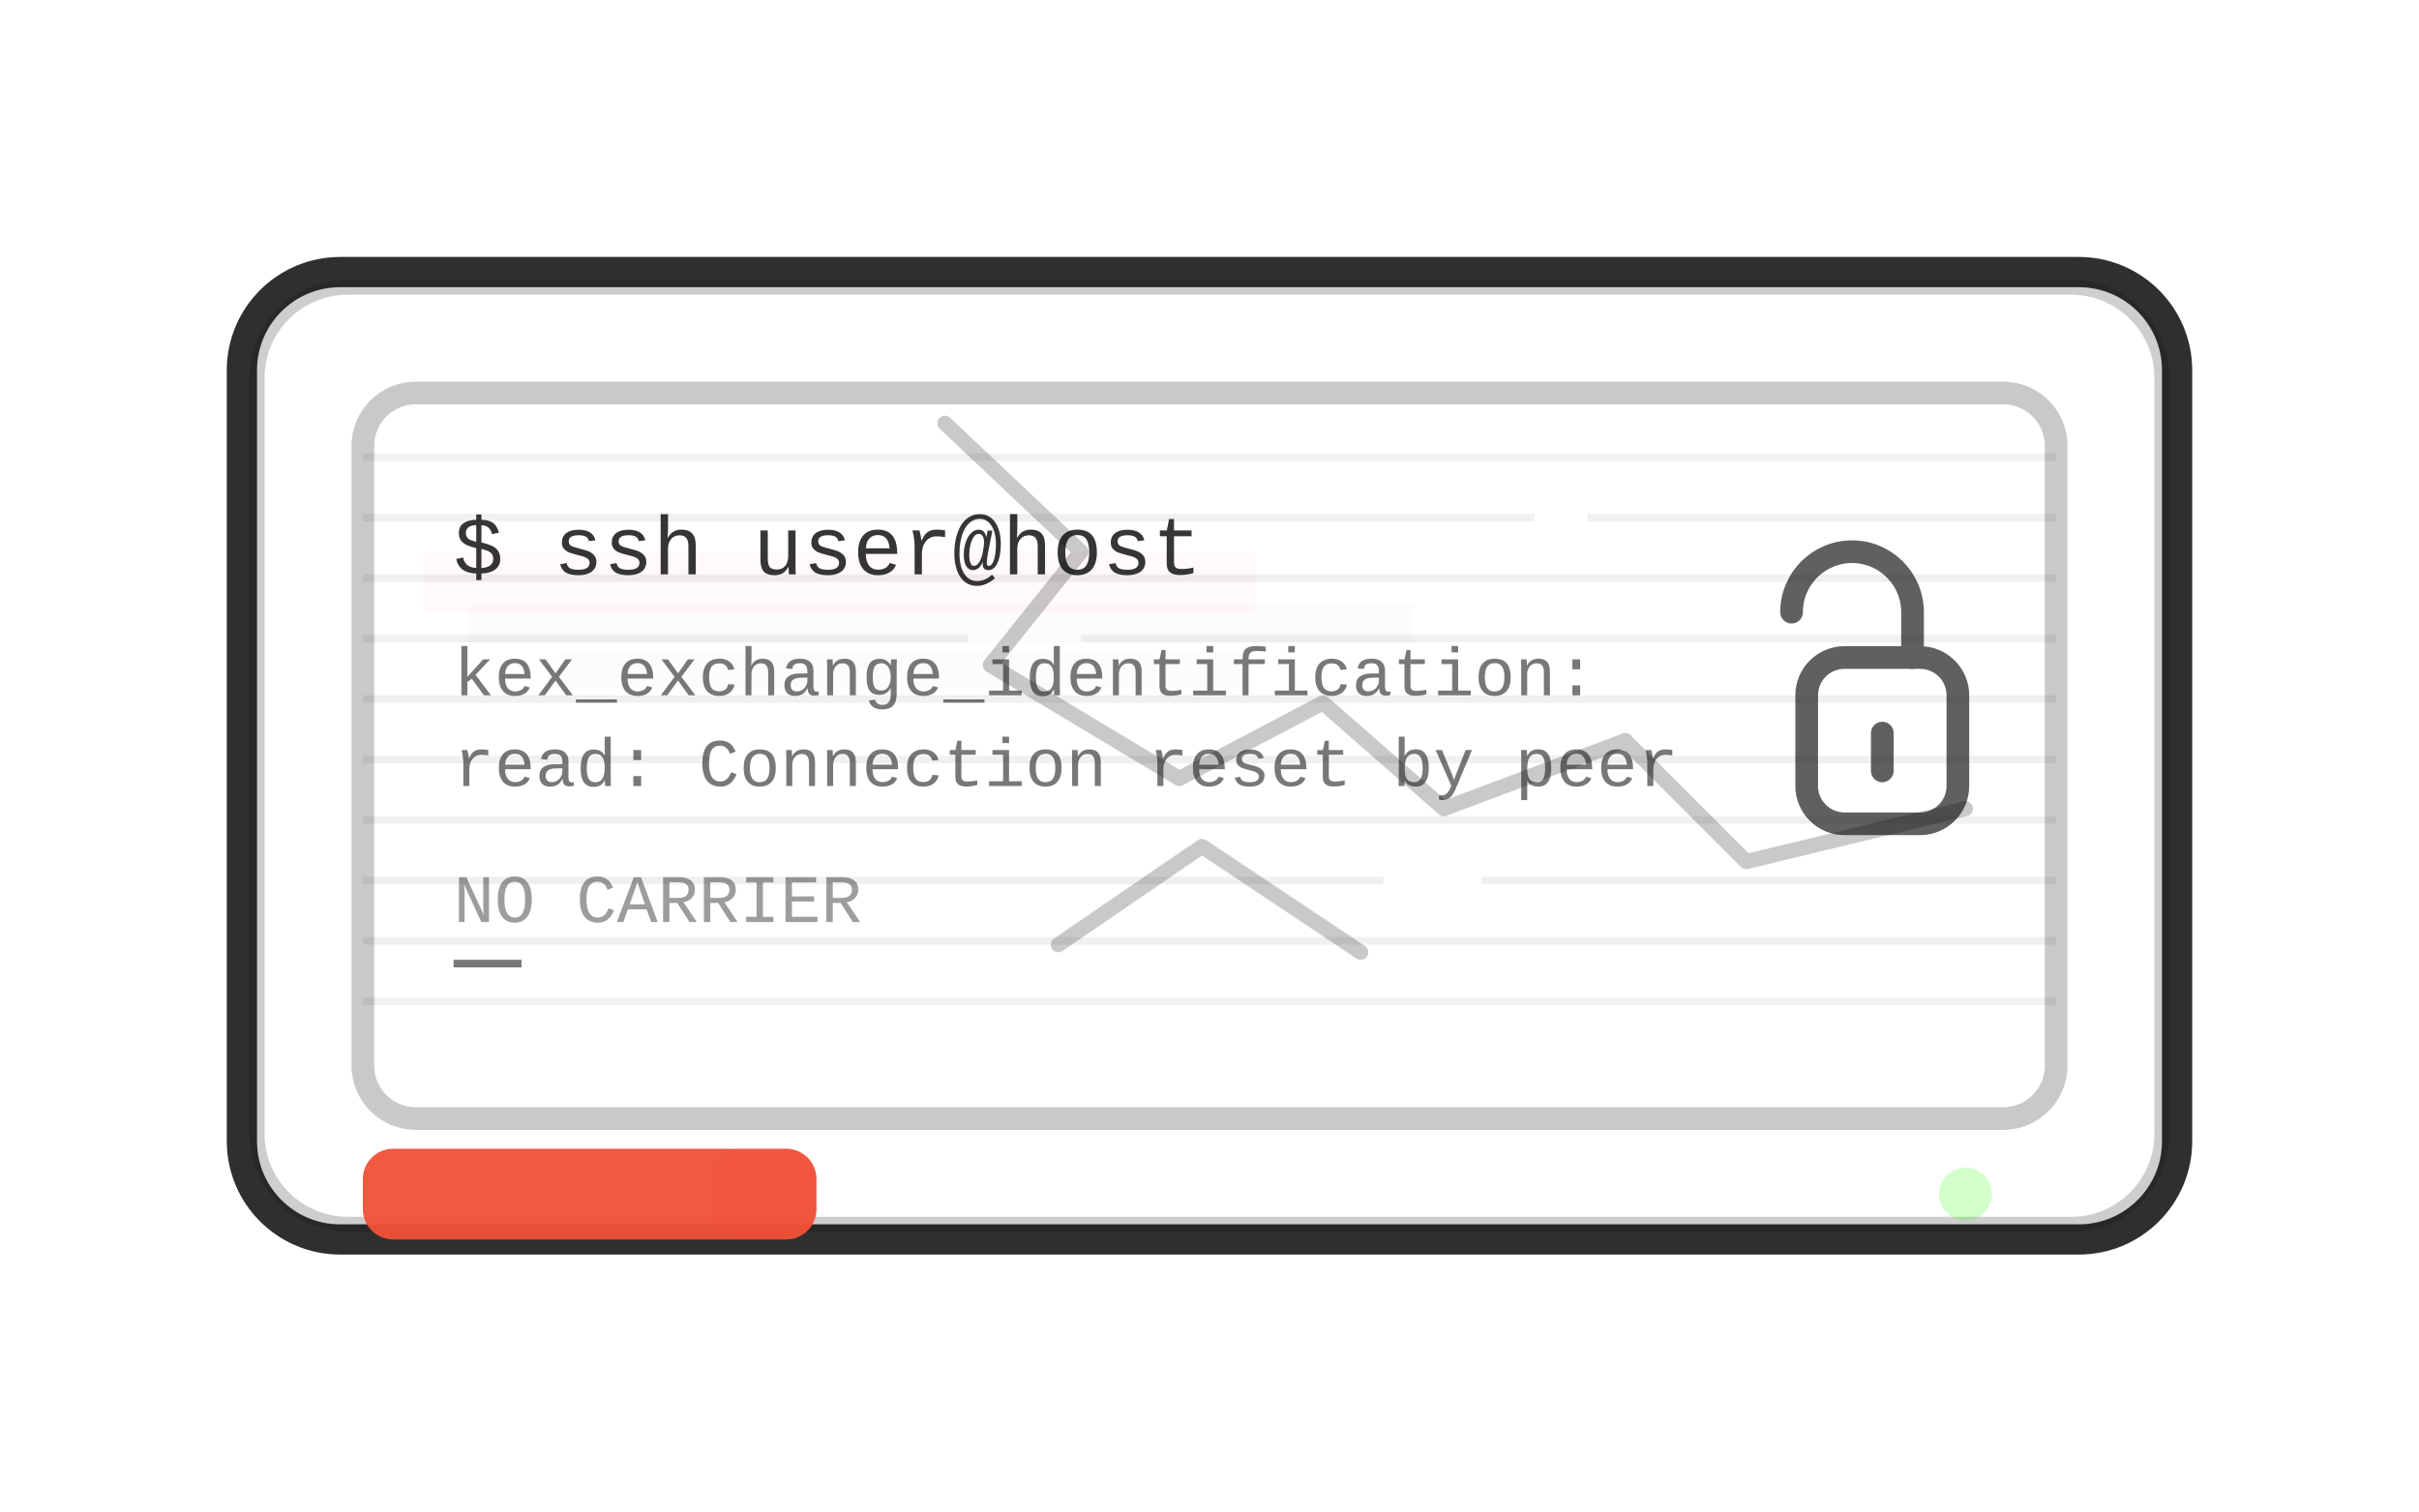
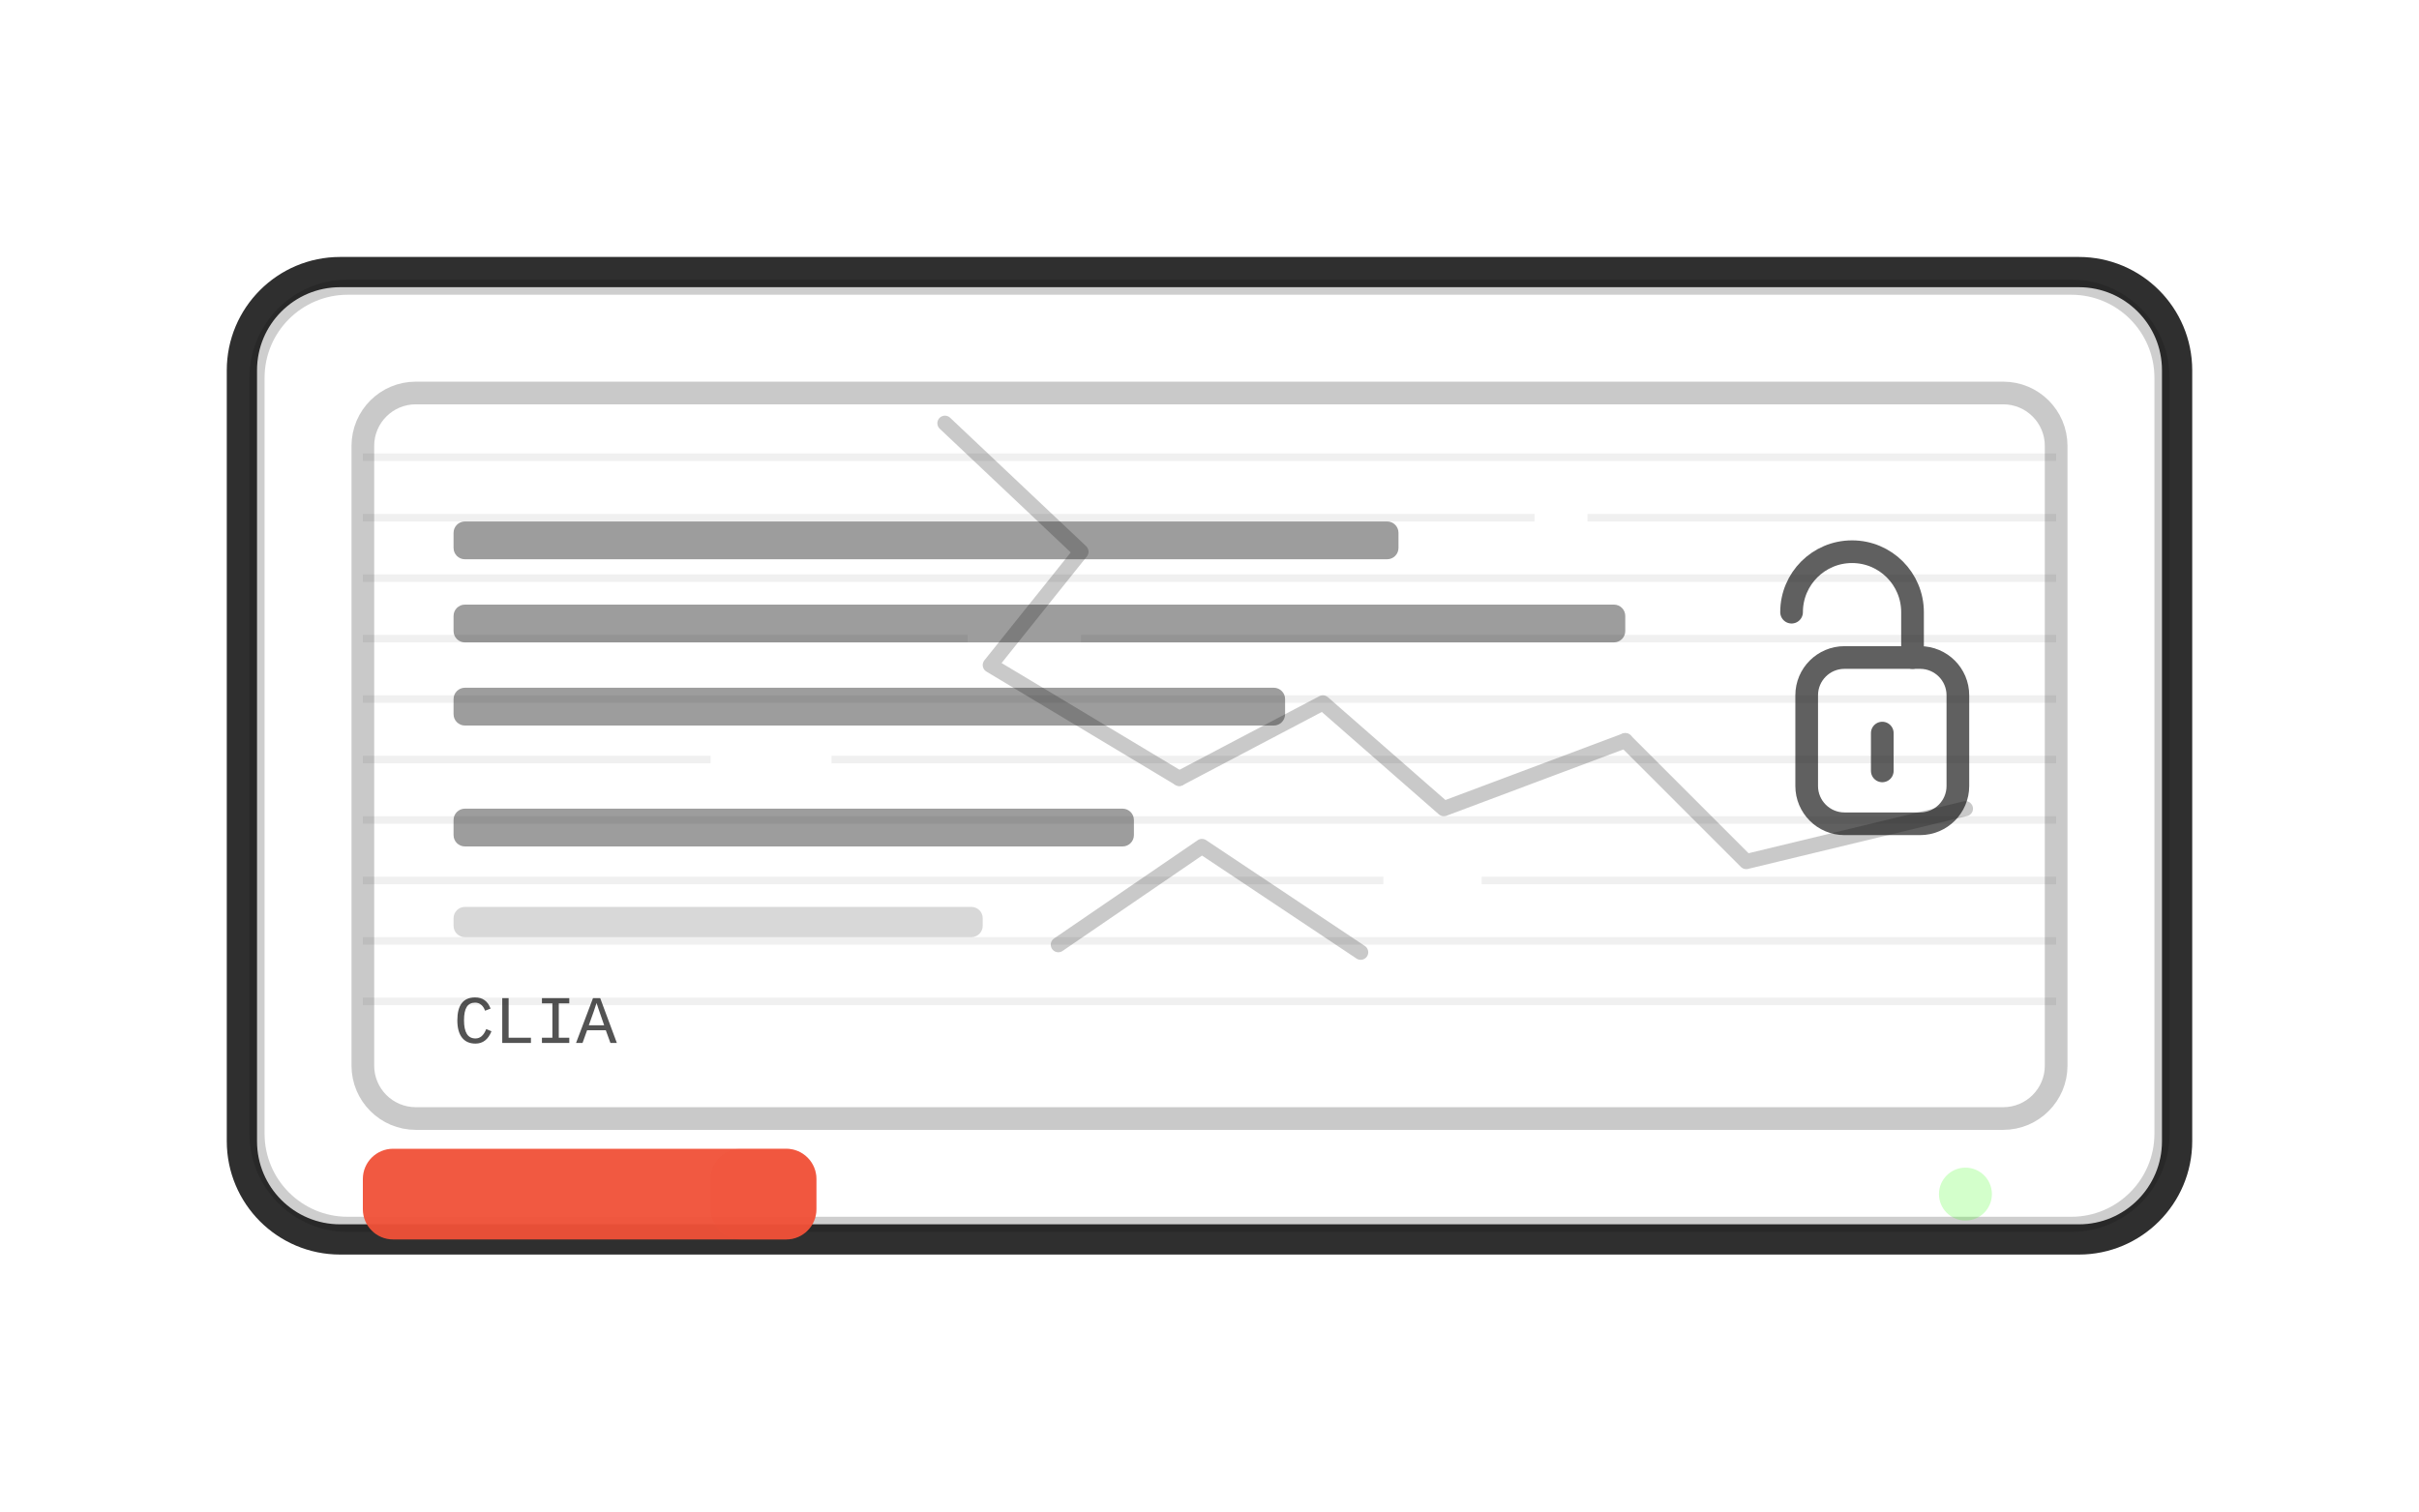
<svg xmlns="http://www.w3.org/2000/svg" width="640" height="400" viewBox="0 0 640 400">
  <style>
    .ink-stroke { stroke: #0A0A0A; }
    .ink-fill { fill: #0A0A0A; }
    .muted { stroke-opacity: 0.22; fill-opacity: 0.22; }
    @media (prefers-color-scheme: dark) {
      .ink-stroke { stroke: #F4F4F4; }
      .ink-fill { fill: #F4F4F4; }
    }
  </style>
  <g fill="none" stroke-linecap="round" stroke-linejoin="round">
    <rect x="64" y="72" width="512" height="256" rx="26" class="ink-stroke" stroke-width="8" opacity="0.85" />
    <rect x="68" y="76" width="504" height="248" rx="24" class="ink-stroke" stroke-width="4" opacity="0.20" />
  </g>
  <rect x="96" y="104" width="448" height="192" rx="14" fill="none" class="ink-stroke muted" stroke-width="6" />
  <g class="ink-fill" fill-opacity="0.06">
    <rect x="96" y="120" width="448" height="2" />
    <rect x="96" y="136" width="310" height="2" />
    <rect x="420" y="136" width="124" height="2" />
    <rect x="96" y="152" width="448" height="2" />
    <rect x="96" y="168" width="160" height="2" />
    <rect x="286" y="168" width="258" height="2" />
    <rect x="96" y="184" width="448" height="2" />
    <rect x="96" y="200" width="92" height="2" />
    <rect x="220" y="200" width="324" height="2" />
    <rect x="96" y="216" width="448" height="2" />
    <rect x="96" y="232" width="270" height="2" />
    <rect x="392" y="232" width="152" height="2" />
    <rect x="96" y="248" width="448" height="2" />
    <rect x="96" y="264" width="448" height="2" />
  </g>
-   <g opacity="0.30">
-     <rect x="112" y="146" width="220" height="16" fill="#F05138" fill-opacity="0.10" />
-     <rect x="124" y="160" width="250" height="10" class="ink-fill" fill-opacity="0.04" />
-     <rect x="148" y="172" width="180" height="10" class="ink-fill" fill-opacity="0.04" />
+   <g class="ink-fill" fill-opacity="0.40">
+     <rect x="120" y="138" width="250" height="10" rx="3" />
+     <rect x="120" y="160" width="310" height="10" rx="3" />
+     <rect x="120" y="182" width="220" height="10" rx="3" />
+     <rect x="120" y="214" width="180" height="10" rx="3" />
  </g>
-   <rect x="96" y="304" width="120" height="24" rx="8" fill="#F05138" opacity="0.95" />
-   <rect x="188" y="304" width="28" height="24" rx="8" fill="#F05138" opacity="0.25" />
-   <g font-family="SFMono-Regular, Menlo, Monaco, Consolas, Liberation Mono, Courier New, monospace" class="ink-fill">
-     <text x="120" y="152" font-size="22" opacity="0.82">$ ssh user@host</text>
-     <text x="120" y="184" font-size="18" opacity="0.55">kex_exchange_identification:</text>
-     <text x="120" y="208" font-size="18" opacity="0.55">read: Connection reset by peer</text>
-     <text x="120" y="244" font-size="18" opacity="0.40">NO CARRIER</text>
-     <rect x="120" y="254" width="18" height="2" opacity="0.55" />
+   <g class="ink-fill" fill-opacity="0.16">
+     <rect x="120" y="240" width="140" height="8" rx="3" />
+   </g>
+   <g class="ink-fill" opacity="0.70">
+     <text x="120" y="276" font-family="SFMono-Regular, Menlo, Monaco, Consolas, Liberation Mono, Courier New, monospace" font-size="18">CLIA</text>
  </g>
  <g fill="none" class="ink-stroke" stroke-width="4" stroke-linecap="round" stroke-linejoin="round" opacity="0.22">
    <path d="M250 112 L286 146 L262 176 L312 206" />
    <path d="M312 206 L350 186 L382 214 L430 196" />
    <path d="M430 196 L462 228 L520 214" />
    <path d="M280 250 L318 224 L360 252" />
  </g>
+   <rect x="96" y="304" width="120" height="24" rx="8" fill="#F05138" opacity="0.95" />
+   <rect x="188" y="304" width="28" height="24" rx="8" fill="#F05138" opacity="0.25" />
  <g transform="translate(472 146)" fill="none" class="ink-stroke" stroke-width="6" stroke-linecap="round" stroke-linejoin="round" opacity="0.65">
    <path d="M34 28 v-12 a16 16 0 0 0 -32 0" />
    <rect x="6" y="28" width="40" height="44" rx="10" />
    <path d="M26 48 v10" />
  </g>
  <circle cx="520" cy="316" r="7" fill="#39FF14" fill-opacity="0.22" />
</svg>
